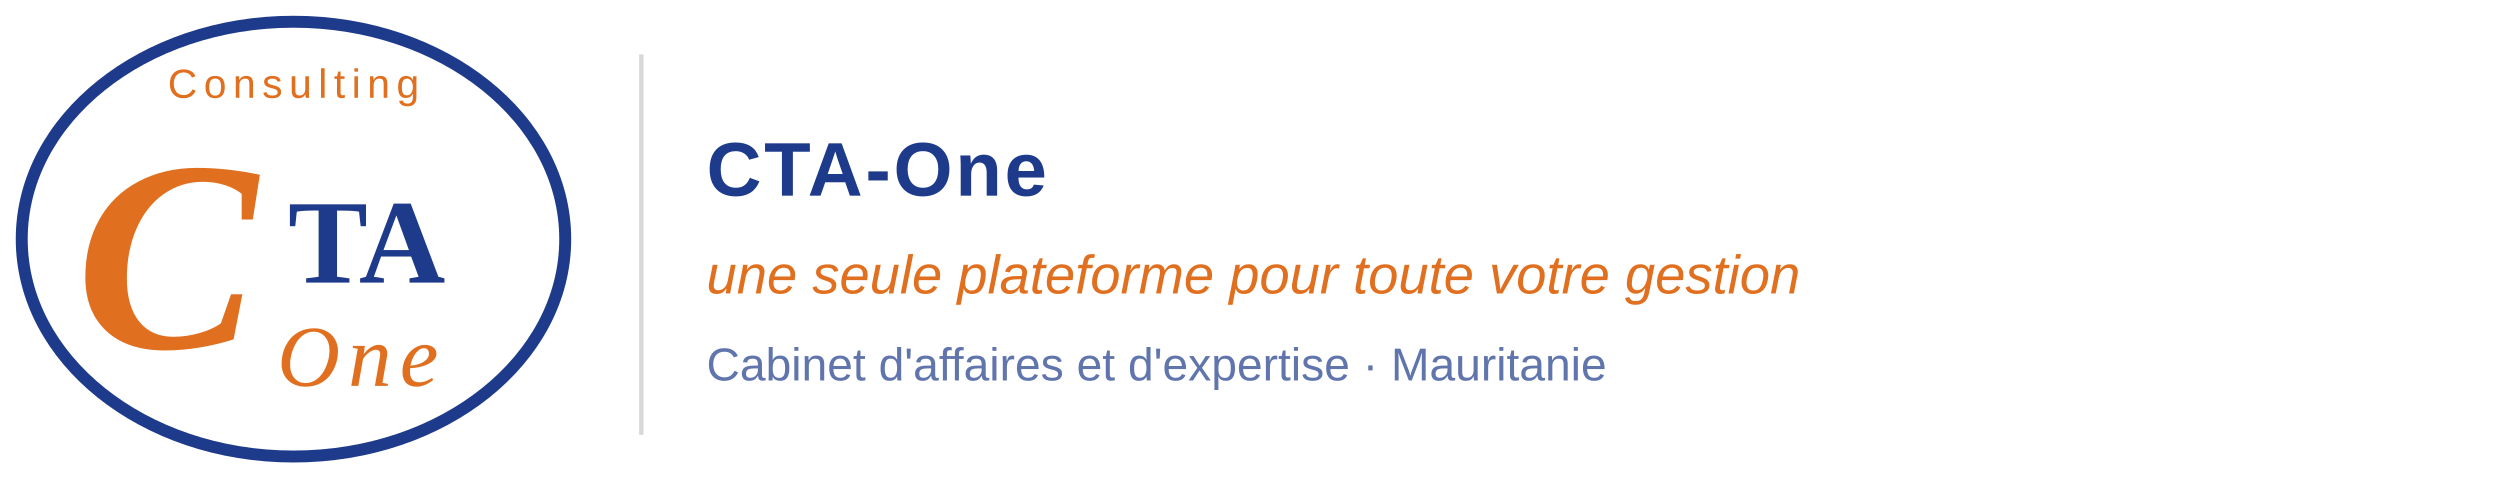
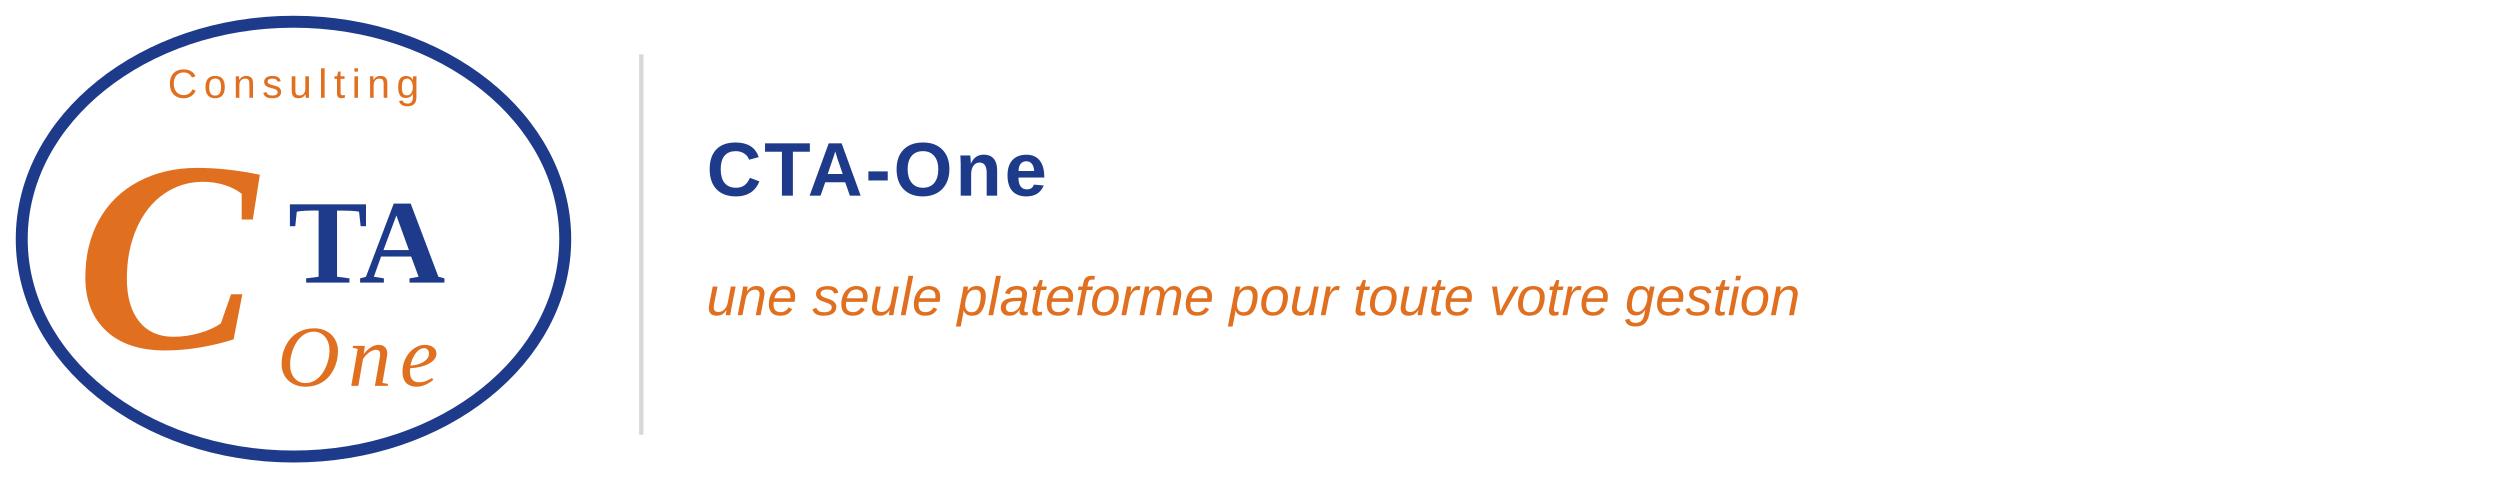
<svg xmlns="http://www.w3.org/2000/svg" viewBox="0 0 460 90" width="460" height="90">
  <ellipse cx="54" cy="44" rx="50" ry="40" fill="none" stroke="#1e3a8a" stroke-width="2.2" />
  <text x="54" y="18" text-anchor="middle" font-family="Arial, Helvetica, sans-serif" font-size="7.5" fill="#e07020" letter-spacing="1.2">Consulting</text>
  <text x="14" y="64" font-family="Georgia, 'Times New Roman', serif" font-size="50" font-weight="bold" font-style="italic" fill="#e07020">C</text>
  <text x="53" y="52" font-family="Georgia, 'Times New Roman', serif" font-size="22" font-weight="bold" fill="#1e3a8a">TA</text>
  <text x="51" y="71" font-family="Georgia, 'Times New Roman', serif" font-size="16" font-style="italic" fill="#e07020" letter-spacing="1.5">One</text>
  <line x1="118" y1="10" x2="118" y2="80" stroke="#d8d8d8" stroke-width="0.8" />
  <text x="130" y="36" font-family="Arial, Helvetica, sans-serif" font-size="14" font-weight="bold" fill="#1e3a8a" letter-spacing="0.5">CTA-One</text>
-   <text x="130" y="54" font-family="Arial, Helvetica, sans-serif" font-size="10" fill="#e07020" font-style="italic">une seule plateforme pour toute votre gestion</text>
-   <text x="130" y="70" font-family="Arial, Helvetica, sans-serif" font-size="8.5" fill="#1e3a8a" opacity="0.7">Cabinet d'affaires et d'expertise · Mauritanie</text>
+   <text x="130" y="58" font-family="Arial, Helvetica, sans-serif" font-size="10" fill="#e07020" font-style="italic">une seule plateforme pour toute votre gestion</text>
</svg>
